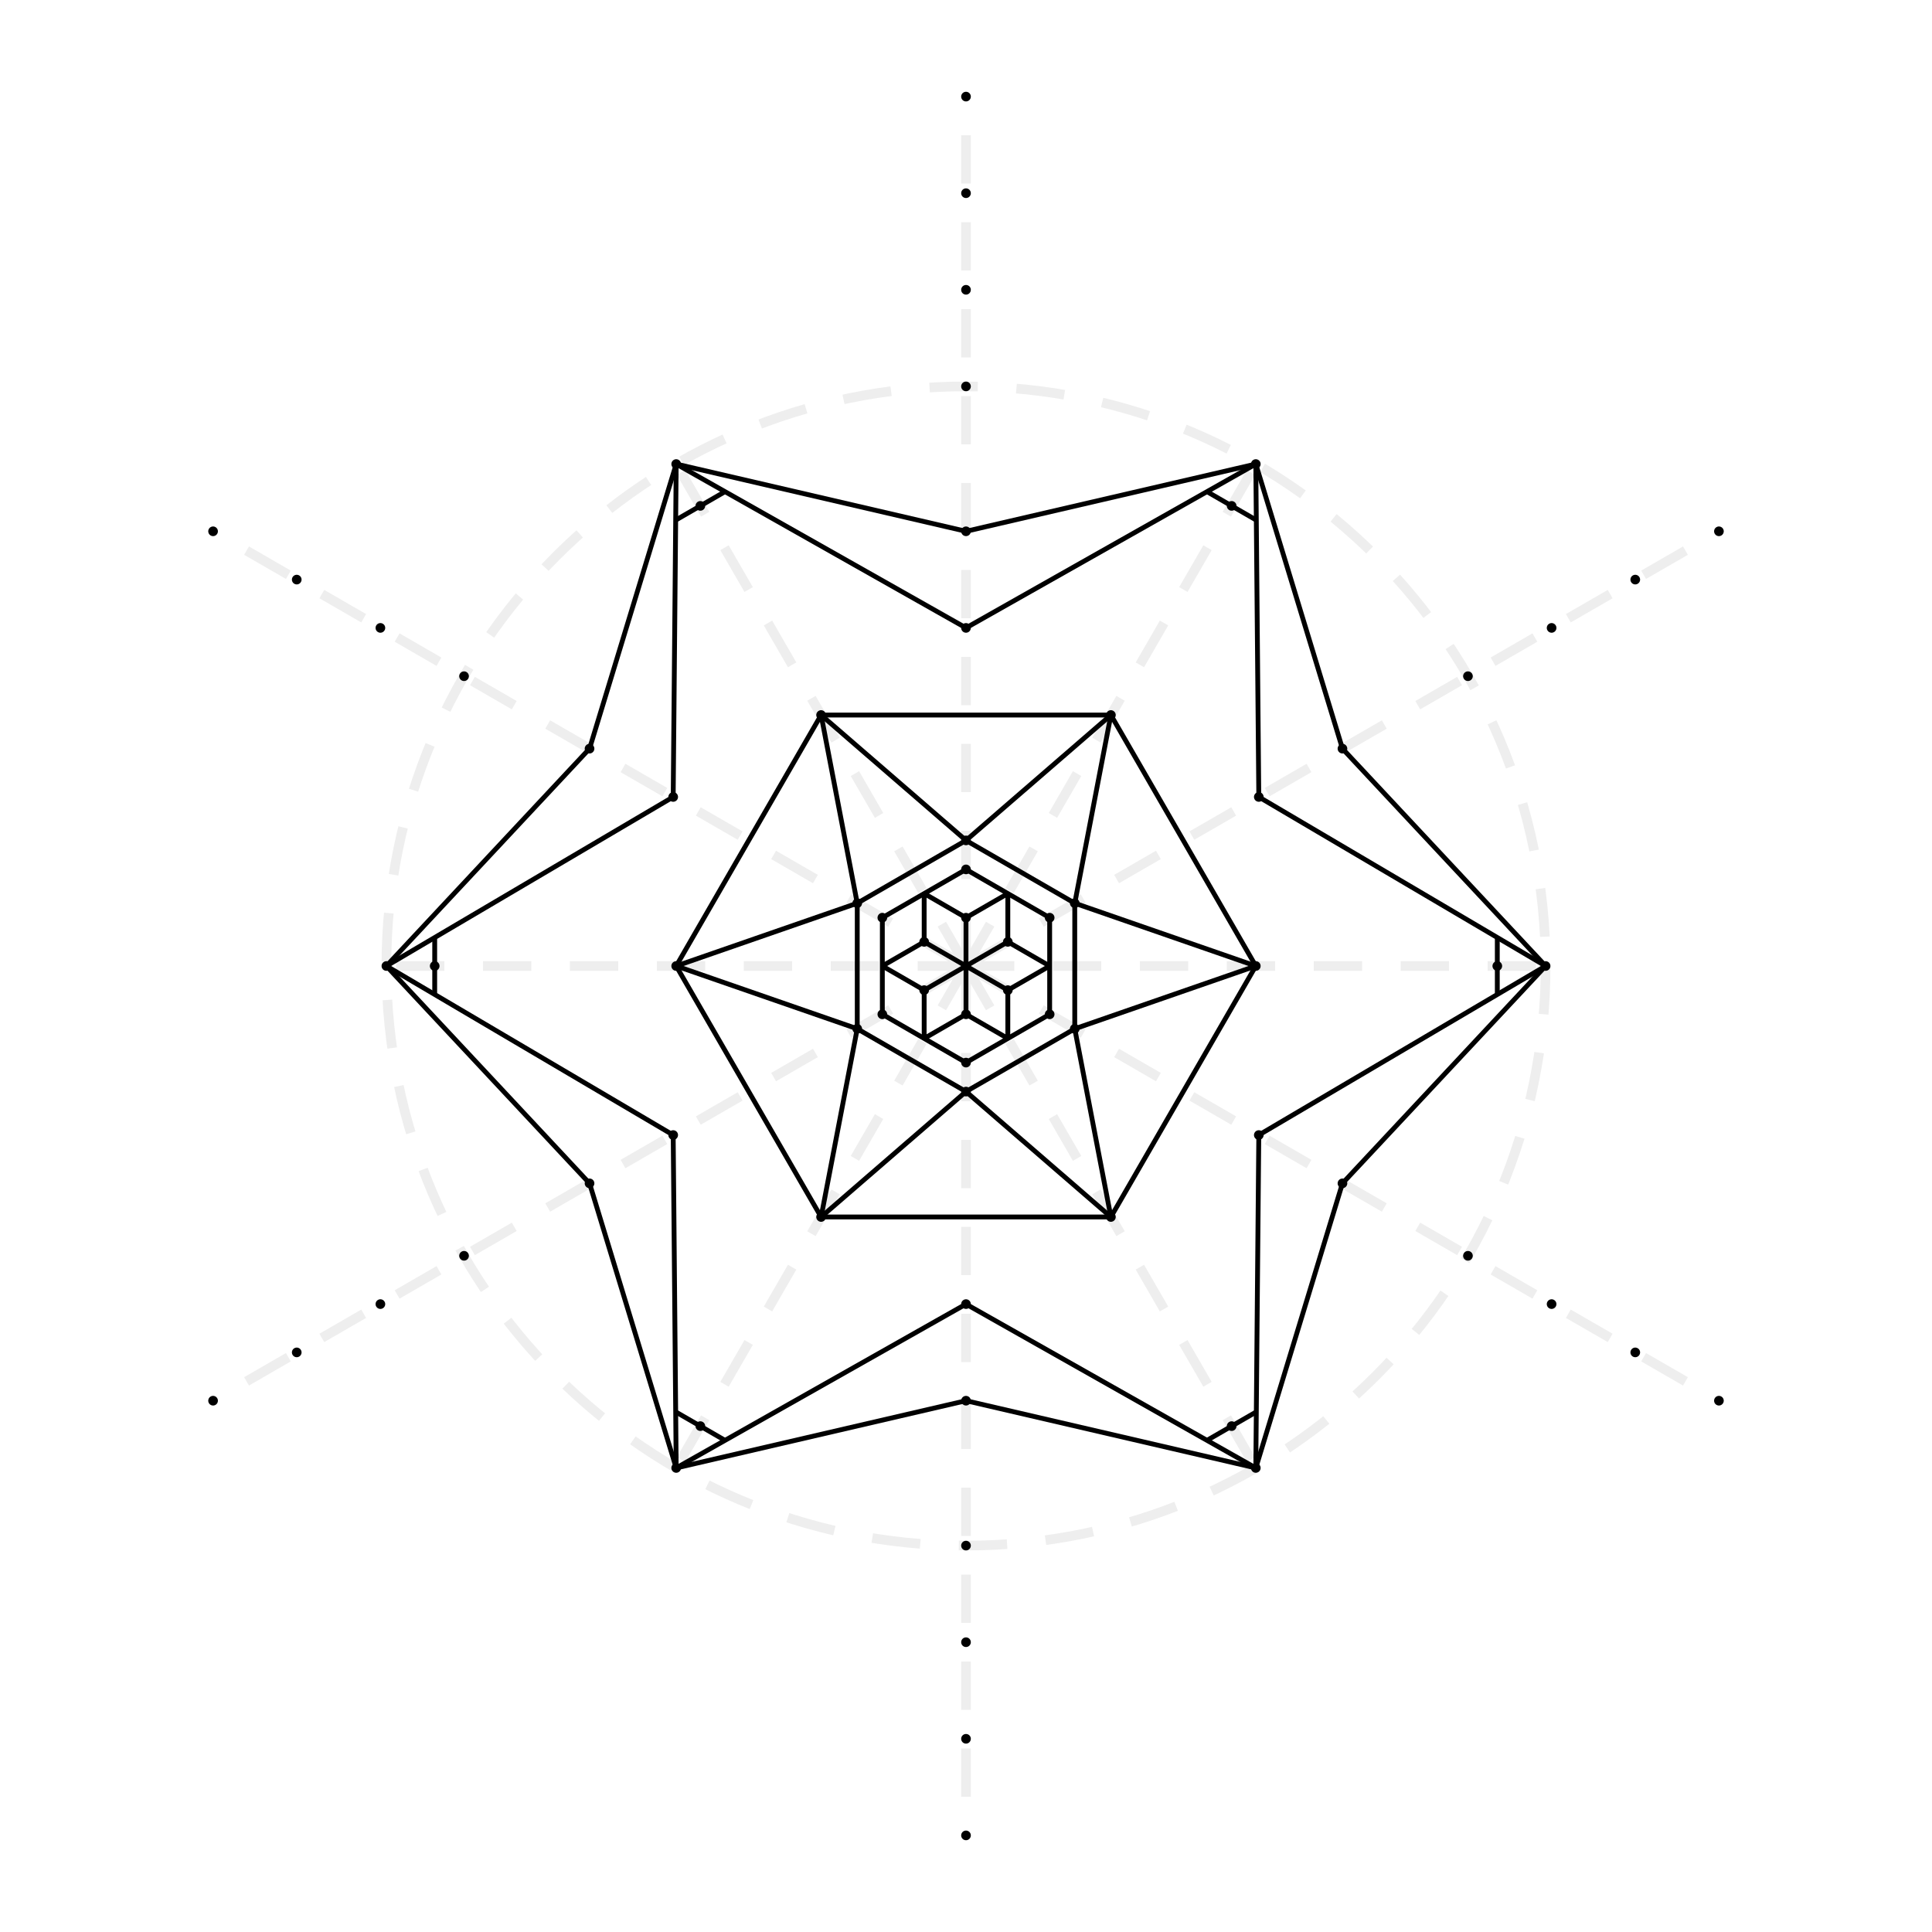
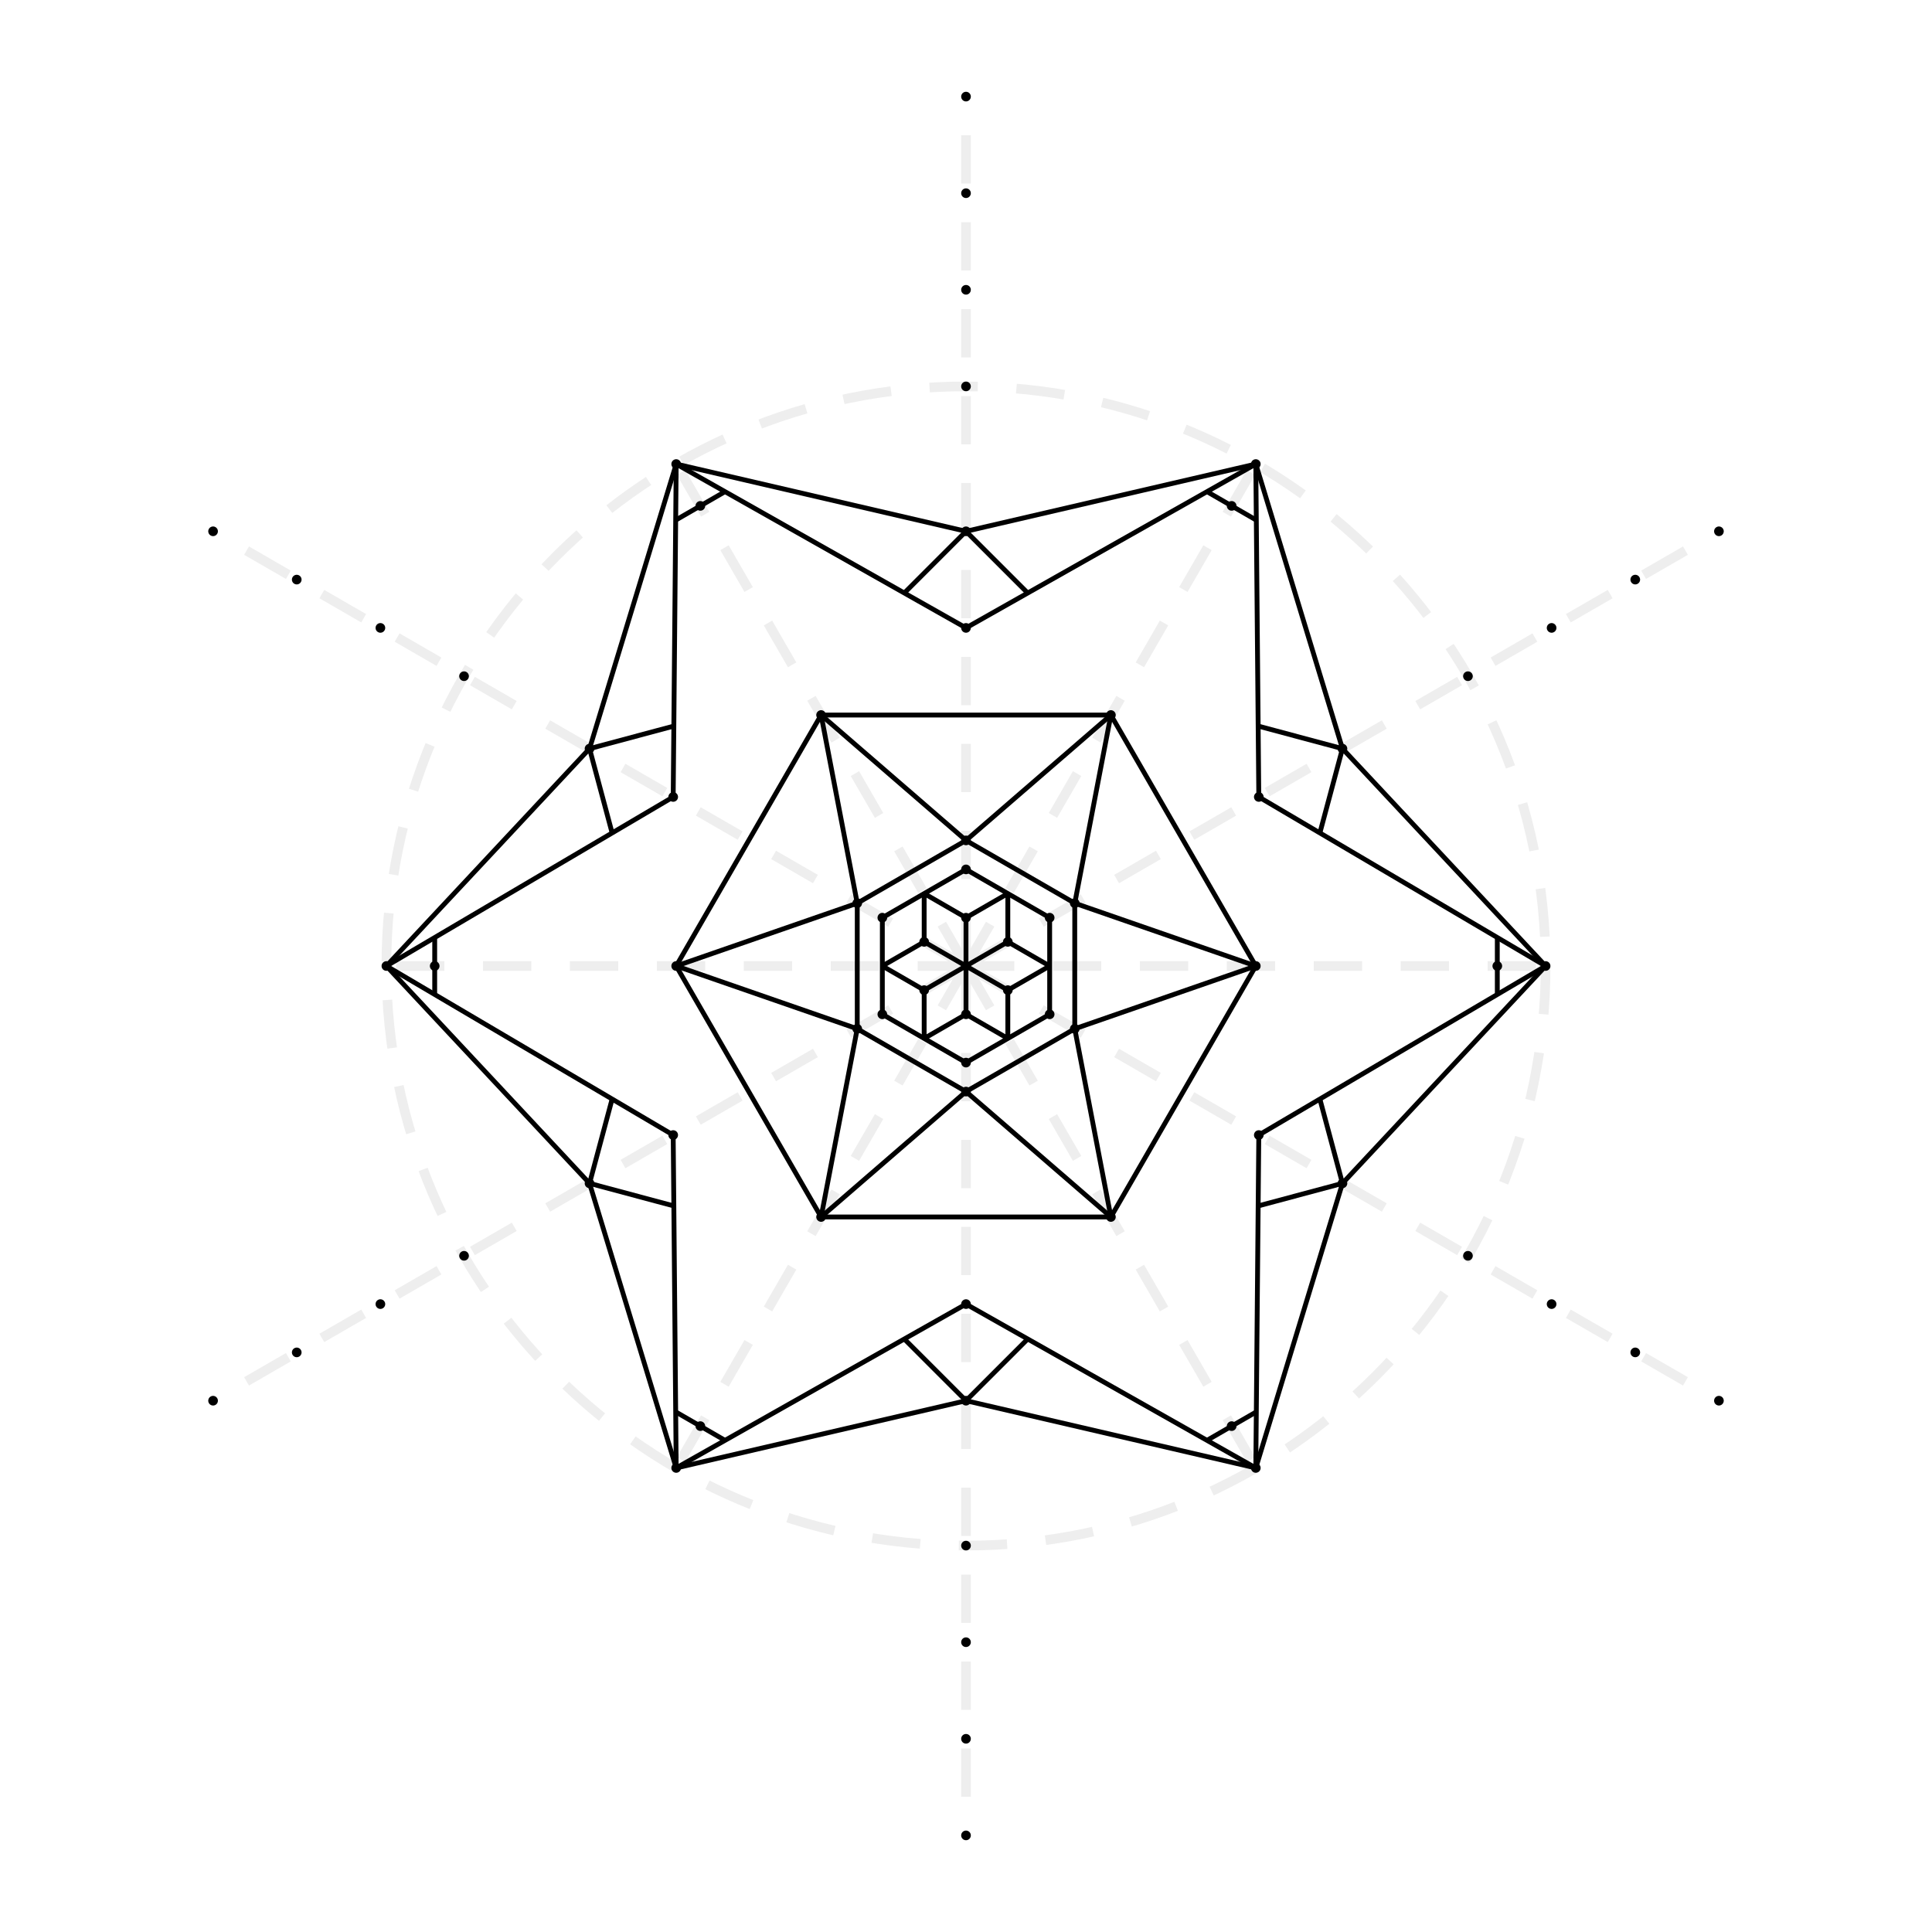
<svg xmlns="http://www.w3.org/2000/svg" xmlns:xlink="http://www.w3.org/1999/xlink" width="10in" height="10in" viewBox="-500 -500 1000 1000">
  <style type="text/css">
    .empty {
      fill: none;
    }
    .dashed {
      stroke: #eee;
      stroke-dasharray: 25,20;
      stroke-width: 5;
    }
    line {
      stroke: black;
      stroke-width: 2.5;
    }
  </style>
  <defs>
    <circle id="point" r="2.5" />
+     <line id="vline45" x1="0" x2="0" y1="0" y2="45" />
    <g id="short-line">
      <g id="half-short-line">
        <line x1="0" x2="300" y1="0" y2="0" class="dashed" />
        <use xlink:href="#point" transform="translate(150)" />
        <use xlink:href="#point" transform="translate(275)" />
        <use xlink:href="#point" transform="translate(300)" />
      </g>
      <use xlink:href="#half-short-line" transform="scale(-1)" />
    </g>
    <g id="long-line">
      <g id="half-long-line">
        <line x1="0" x2="450" y1="0" y2="0" class="dashed" />
        <use xlink:href="#point" transform="translate(25)" />
        <use xlink:href="#point" transform="translate(50)" />
        <use xlink:href="#point" transform="translate(65)" />
        <use xlink:href="#point" transform="translate(175)" />
        <use xlink:href="#point" transform="translate(225)" />
        <use xlink:href="#point" transform="translate(300)" />
        <use xlink:href="#point" transform="translate(350)" />
        <use xlink:href="#point" transform="translate(400)" />
        <use xlink:href="#point" transform="translate(450)" />
      </g>
      <use xlink:href="#half-long-line" transform="scale(-1)" />
    </g>
    <line id="hex50" x1="-25" x2="25" y1="43.30" y2="43.30" />
    <line id="hex65" x1="-32.5" x2="32.5" y1="56.29" y2="56.29" />
    <line id="hex150" x1="-75" x2="75" y1="129.90" y2="129.90" />
    <line id="stick-stardust-50" x1="0" y1="-25" x2="0" y2="25" />
    <line id="stardust-25-43.30" x1="0" y1="25" x2="21.65" y2="37.5" />
    <line id="stardust-65-150" x1="0" y1="65" x2="75" y2="129.90" />
    <line id="stardust-175-300" x1="0" y1="175" x2="150" y2="259.81" />
    <line id="stardust-225-300" x1="0" y1="225" x2="150" y2="259.81" />
    <line id="tipline-275-of-star-175-300" x1="-14.74" y1="275" x2="14.74" y2="275" />
  </defs>
  <g id="construction">
    <circle cx="0" cy="0" r="300" class="empty dashed" />
    <use xlink:href="#short-line" />
    <use xlink:href="#short-line" transform="rotate(60)" />
    <use xlink:href="#short-line" transform="rotate(120)" />
    <use xlink:href="#long-line" transform="rotate(30)" />
    <use xlink:href="#long-line" transform="rotate(90)" />
    <use xlink:href="#long-line" transform="rotate(150)" />
    <use xlink:href="#point" />
  </g>
  <g id="hexagon50">
    <use xlink:href="#hex50" transform="rotate(30)" />
    <use xlink:href="#hex50" transform="rotate(90)" />
    <use xlink:href="#hex50" transform="rotate(150)" />
    <use xlink:href="#hex50" transform="rotate(210)" />
    <use xlink:href="#hex50" transform="rotate(270)" />
    <use xlink:href="#hex50" transform="rotate(330)" />
  </g>
  <g id="hexagon65">
    <use xlink:href="#hex65" transform="rotate(30)" />
    <use xlink:href="#hex65" transform="rotate(90)" />
    <use xlink:href="#hex65" transform="rotate(150)" />
    <use xlink:href="#hex65" transform="rotate(210)" />
    <use xlink:href="#hex65" transform="rotate(270)" />
    <use xlink:href="#hex65" transform="rotate(330)" />
  </g>
  <g id="hexagon150">
    <use xlink:href="#hex150" />
    <use xlink:href="#hex150" transform="rotate(60)" />
    <use xlink:href="#hex150" transform="rotate(120)" />
    <use xlink:href="#hex150" transform="rotate(180)" />
    <use xlink:href="#hex150" transform="rotate(240)" />
    <use xlink:href="#hex150" transform="rotate(300)" />
  </g>
  <g id="stick-star-50">
    <use xlink:href="#stick-stardust-50" />
    <use xlink:href="#stick-stardust-50" transform="rotate(60)" />
    <use xlink:href="#stick-stardust-50" transform="rotate(120)" />
  </g>
  <g id="star-25-43.30">
    <g id="half-star-25-43.30">
      <use xlink:href="#stardust-25-43.30" />
      <use xlink:href="#stardust-25-43.30" transform="rotate(60)" />
      <use xlink:href="#stardust-25-43.30" transform="rotate(120)" />
      <use xlink:href="#stardust-25-43.30" transform="rotate(180)" />
      <use xlink:href="#stardust-25-43.30" transform="rotate(240)" />
      <use xlink:href="#stardust-25-43.30" transform="rotate(300)" />
    </g>
    <use xlink:href="#half-star-25-43.30" transform="scale(-1,1)" />
  </g>
  <g id="star-65-150">
    <g id="half-star-65-150">
      <use xlink:href="#stardust-65-150" />
      <use xlink:href="#stardust-65-150" transform="rotate(60)" />
      <use xlink:href="#stardust-65-150" transform="rotate(120)" />
      <use xlink:href="#stardust-65-150" transform="rotate(180)" />
      <use xlink:href="#stardust-65-150" transform="rotate(240)" />
      <use xlink:href="#stardust-65-150" transform="rotate(300)" />
    </g>
    <use xlink:href="#half-star-65-150" transform="scale(-1,1)" />
  </g>
  <g id="star-175-300">
    <g id="half-star-175-300">
      <use xlink:href="#stardust-175-300" />
      <use xlink:href="#stardust-175-300" transform="rotate(60)" />
      <use xlink:href="#stardust-175-300" transform="rotate(120)" />
      <use xlink:href="#stardust-175-300" transform="rotate(180)" />
      <use xlink:href="#stardust-175-300" transform="rotate(240)" />
      <use xlink:href="#stardust-175-300" transform="rotate(300)" />
    </g>
    <use xlink:href="#half-star-175-300" transform="scale(-1,1)" />
  </g>
  <g id="tiplines-of-star-175-300">
    <use xlink:href="#tipline-275-of-star-175-300" transform="rotate(30)" />
    <use xlink:href="#tipline-275-of-star-175-300" transform="rotate(90)" />
    <use xlink:href="#tipline-275-of-star-175-300" transform="rotate(150)" />
    <use xlink:href="#tipline-275-of-star-175-300" transform="rotate(210)" />
    <use xlink:href="#tipline-275-of-star-175-300" transform="rotate(270)" />
    <use xlink:href="#tipline-275-of-star-175-300" transform="rotate(330)" />
  </g>
+   <g id="extra-startips-225">
+     <g id="extra-startip-225">
+       <use xlink:href="#vline45" transform="translate(0,-225) rotate(-45)" />
+       <use xlink:href="#vline45" transform="translate(0,-225) rotate(45)" />
+     </g>
+     <use xlink:href="#extra-startip-225" transform="rotate(60)" />
+     <use xlink:href="#extra-startip-225" transform="rotate(120)" />
+     <use xlink:href="#extra-startip-225" transform="rotate(180)" />
+     <use xlink:href="#extra-startip-225" transform="rotate(240)" />
+     <use xlink:href="#extra-startip-225" transform="rotate(300)" />
+   </g>
  <g id="star-225-300">
    <g id="half-star-225-300">
      <use xlink:href="#stardust-225-300" />
      <use xlink:href="#stardust-225-300" transform="rotate(60)" />
      <use xlink:href="#stardust-225-300" transform="rotate(120)" />
      <use xlink:href="#stardust-225-300" transform="rotate(180)" />
      <use xlink:href="#stardust-225-300" transform="rotate(240)" />
      <use xlink:href="#stardust-225-300" transform="rotate(300)" />
    </g>
    <use xlink:href="#half-star-225-300" transform="scale(-1,1)" />
  </g>
</svg>
